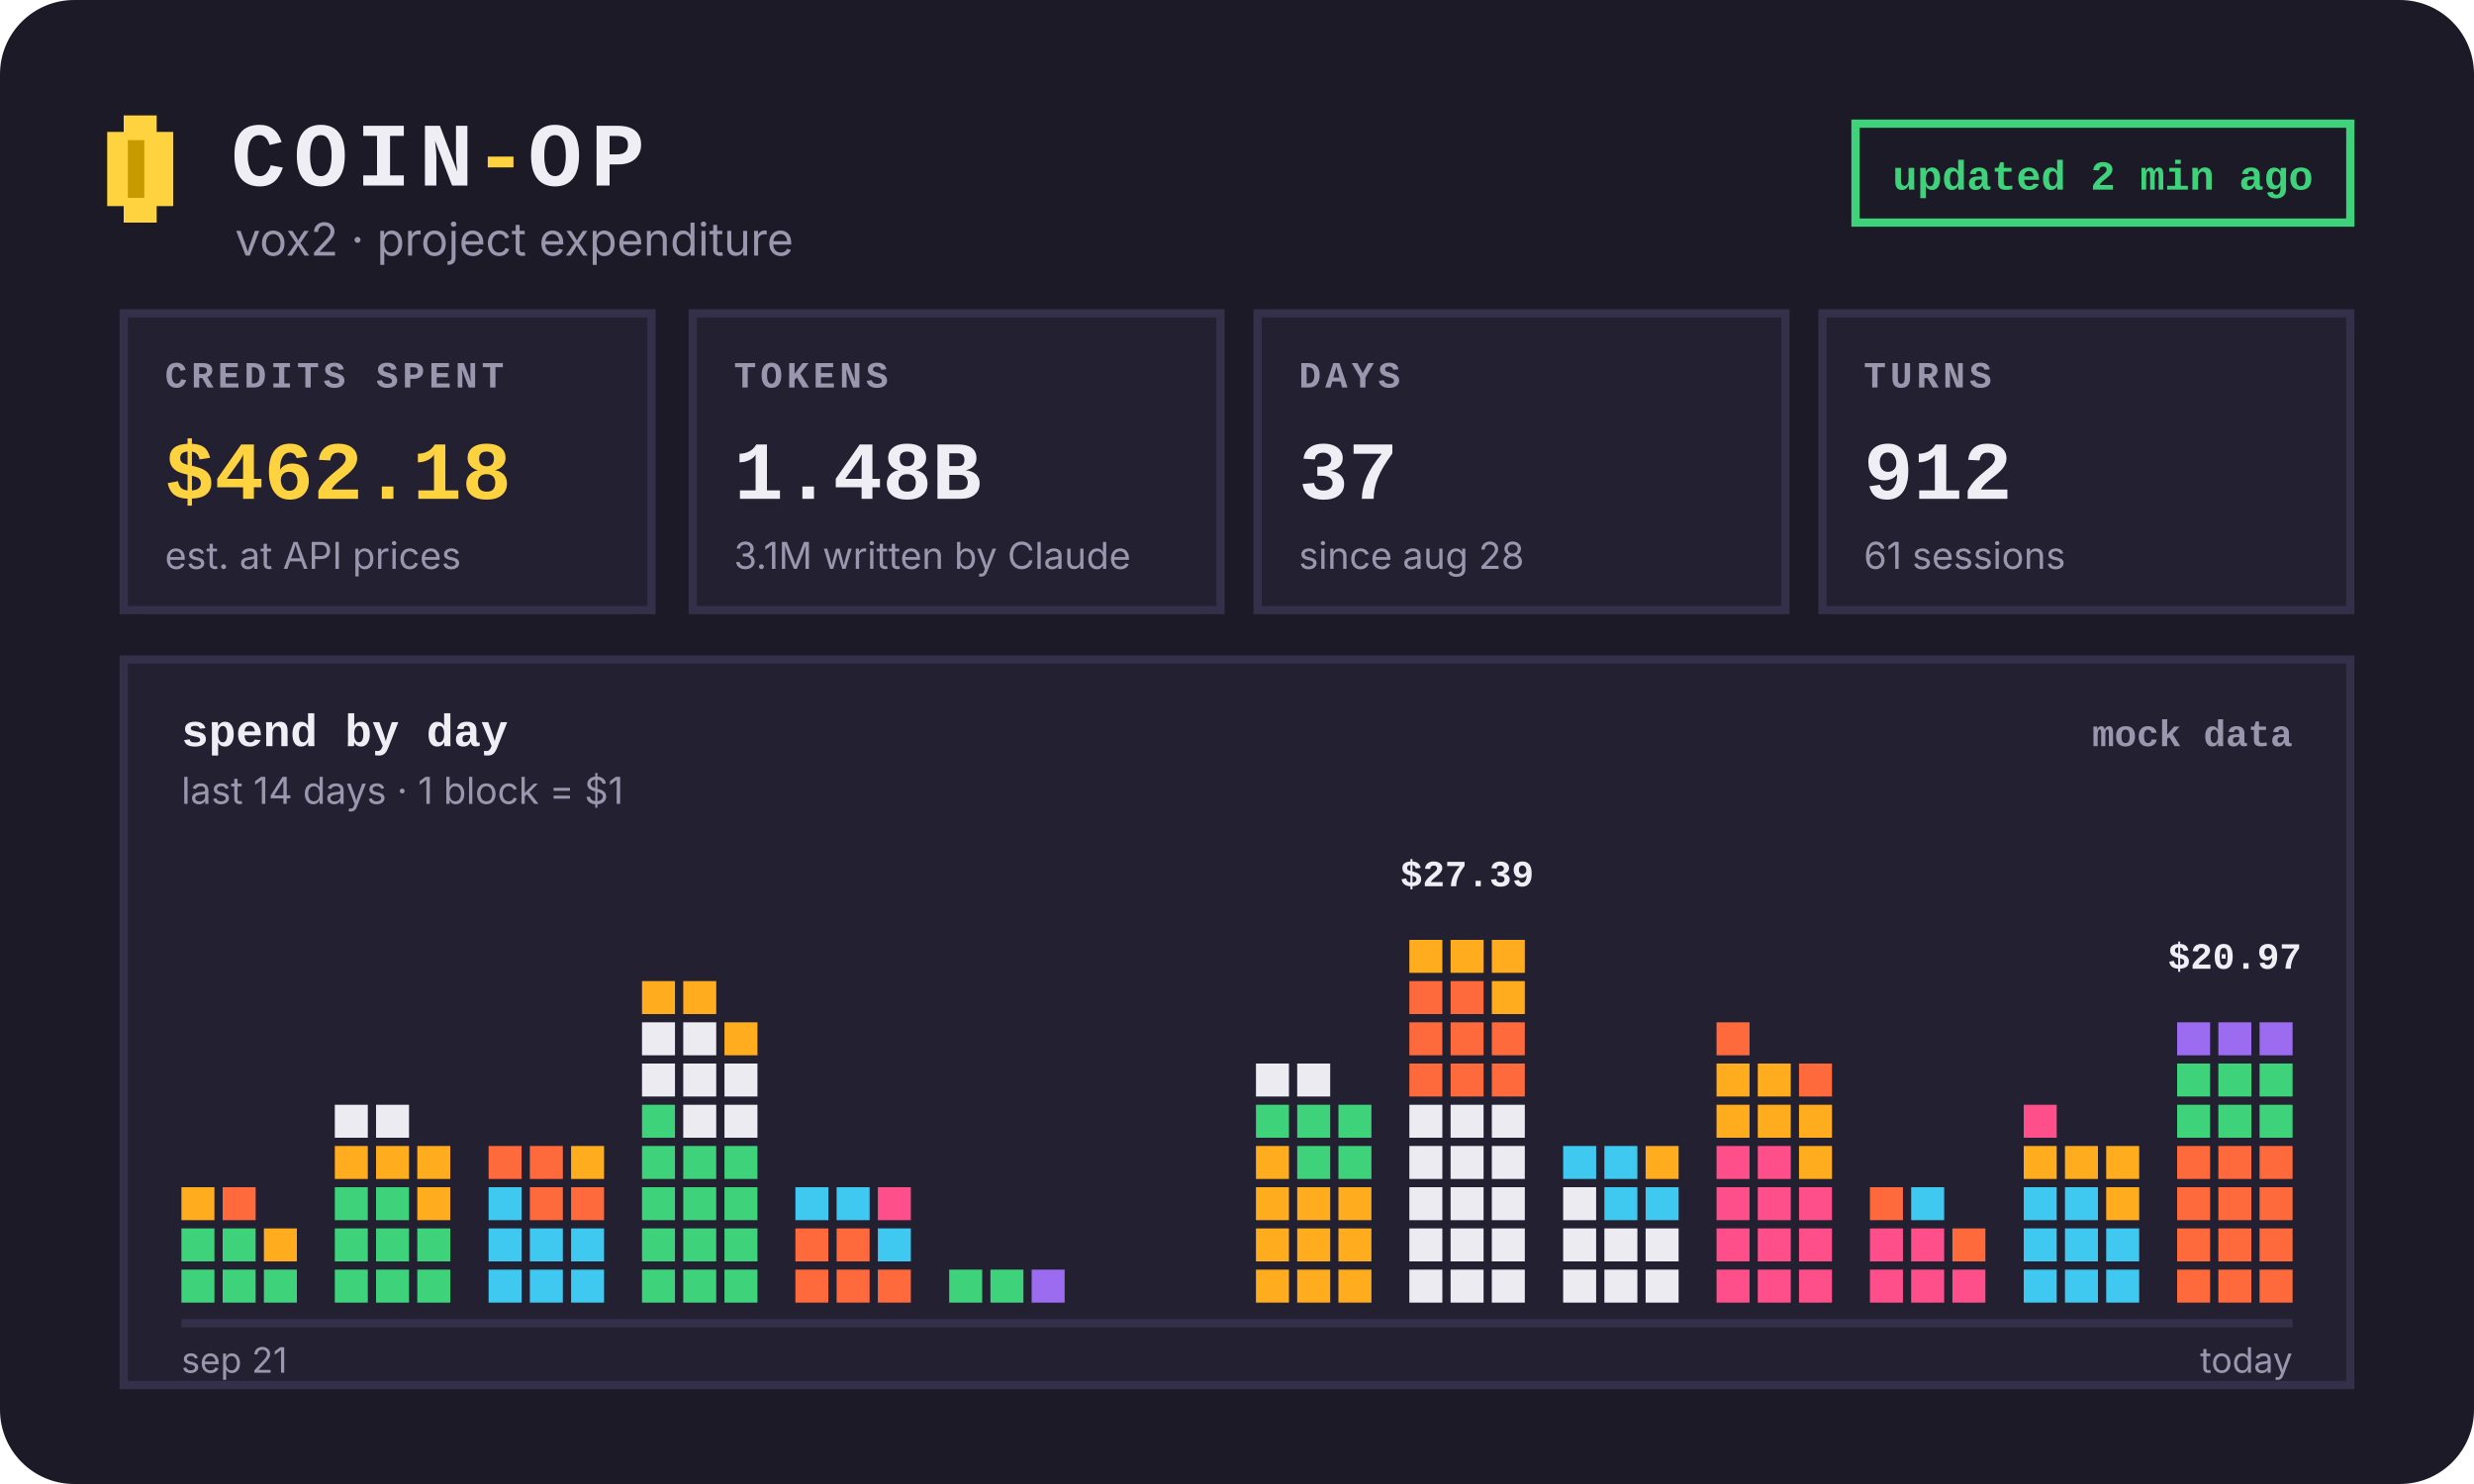
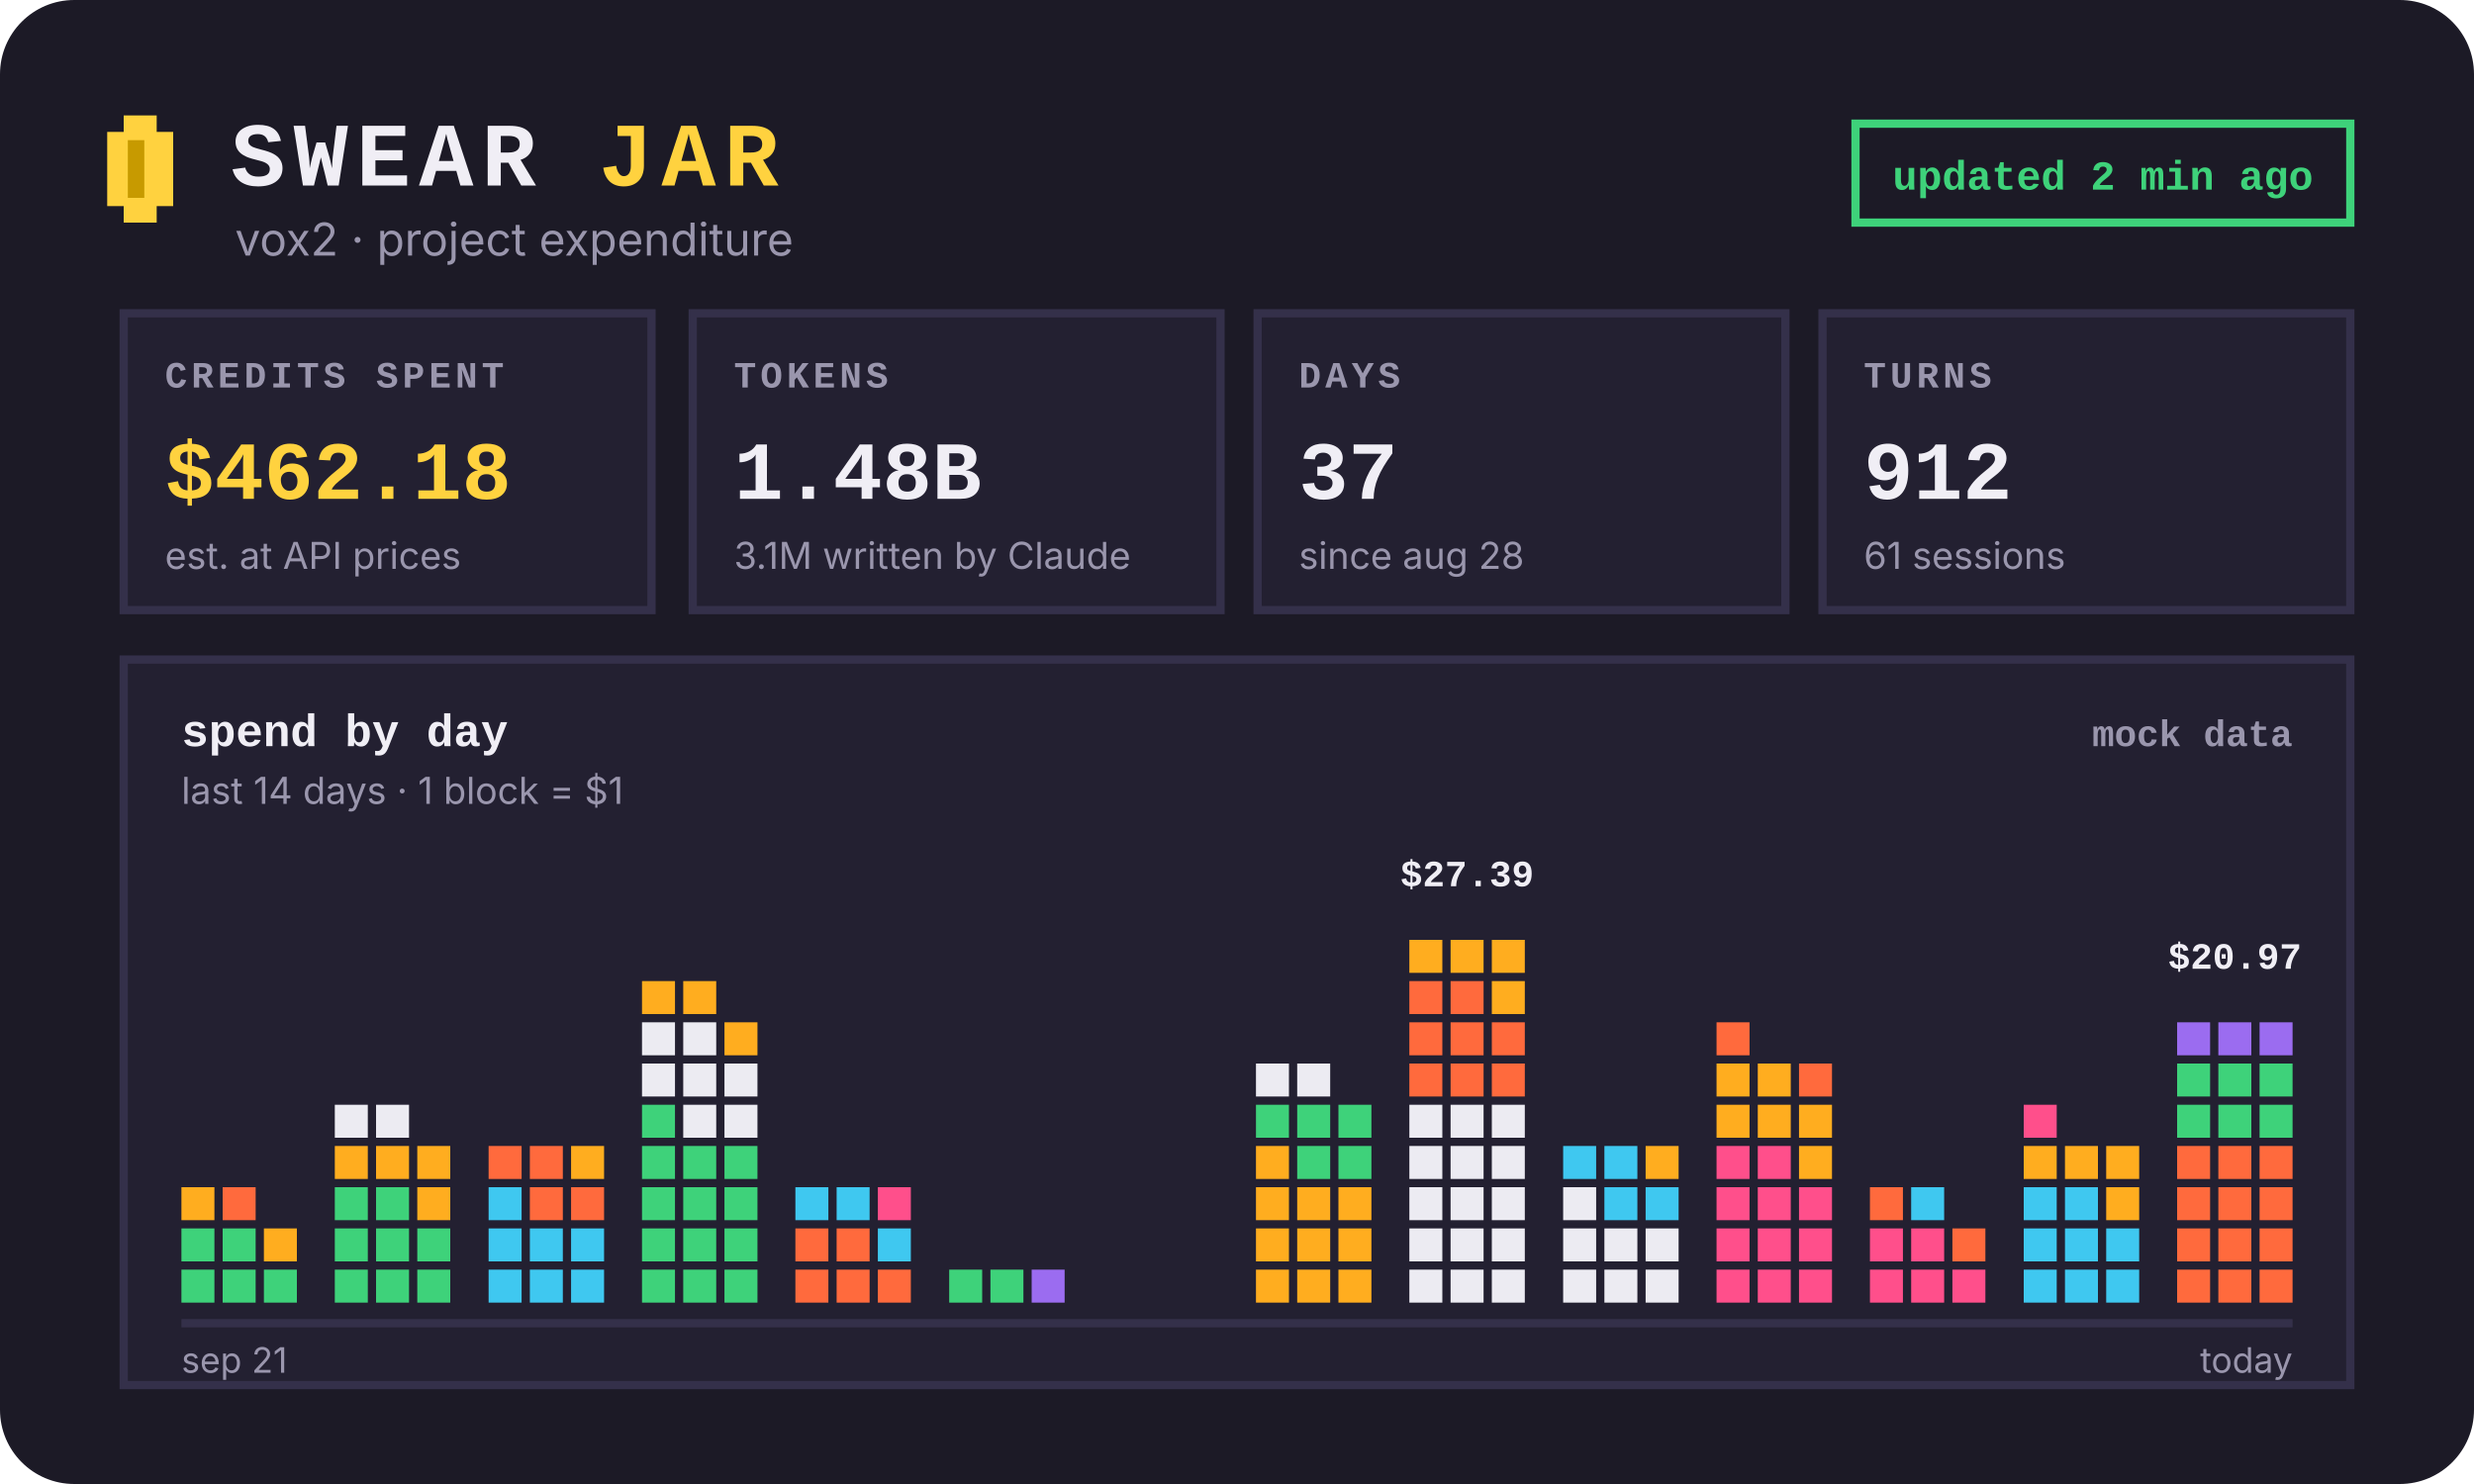
<svg xmlns="http://www.w3.org/2000/svg" viewBox="0 0 600 360" width="600" height="360">
  <rect width="600" height="360" rx="18" fill="#1c1a26" />
  <rect x="30" y="28" width="8" height="26" fill="#ffd23f" />
  <rect x="26" y="32" width="16" height="18" fill="#ffd23f" />
  <rect x="31" y="34" width="4" height="14" fill="#c79a00" />
-   <text x="56" y="45" font-family="'Courier New', ui-monospace, monospace" font-weight="700" font-size="22" fill="#f0eef5" letter-spacing="2">COIN<tspan fill="#ffd23f">-</tspan>OP</text>
+   <text x="56" y="45" font-family="'Courier New', ui-monospace, monospace" font-weight="700" font-size="22" fill="#f0eef5" letter-spacing="2">SWEAR <tspan fill="#ffd23f">JAR</tspan>
+   </text>
  <text x="57" y="62" font-family="system-ui, -apple-system, sans-serif" font-size="11" fill="#9a96ad">vox2 · project expenditure</text>
  <rect x="450" y="30" width="120" height="24" fill="none" stroke="#3ed27a" stroke-width="2" />
  <text x="510" y="46" font-family="'Courier New', ui-monospace, monospace" font-weight="700" font-size="10" fill="#3ed27a" text-anchor="middle">updated 2 min ago</text>
  <rect x="30" y="76" width="128" height="72" fill="#232031" stroke="#34304a" stroke-width="2" />
  <text x="40" y="94" font-family="'Courier New', ui-monospace, monospace" font-weight="700" font-size="9" fill="#9a96ad" letter-spacing="1">CREDITS SPENT</text>
  <text x="40" y="121" font-family="'Courier New', ui-monospace, monospace" font-weight="700" font-size="20" fill="#ffd23f">$462.18</text>
  <text x="40" y="138" font-family="system-ui, -apple-system, sans-serif" font-size="9" fill="#9a96ad">est. at API prices</text>
  <rect x="168" y="76" width="128" height="72" fill="#232031" stroke="#34304a" stroke-width="2" />
  <text x="178" y="94" font-family="'Courier New', ui-monospace, monospace" font-weight="700" font-size="9" fill="#9a96ad" letter-spacing="1">TOKENS</text>
  <text x="178" y="121" font-family="'Courier New', ui-monospace, monospace" font-weight="700" font-size="20" fill="#f0eef5">1.48B</text>
  <text x="178" y="138" font-family="system-ui, -apple-system, sans-serif" font-size="9" fill="#9a96ad">3.1M written by Claude</text>
  <rect x="305" y="76" width="128" height="72" fill="#232031" stroke="#34304a" stroke-width="2" />
  <text x="315" y="94" font-family="'Courier New', ui-monospace, monospace" font-weight="700" font-size="9" fill="#9a96ad" letter-spacing="1">DAYS</text>
  <text x="315" y="121" font-family="'Courier New', ui-monospace, monospace" font-weight="700" font-size="20" fill="#f0eef5">37</text>
  <text x="315" y="138" font-family="system-ui, -apple-system, sans-serif" font-size="9" fill="#9a96ad">since aug 28</text>
  <rect x="442" y="76" width="128" height="72" fill="#232031" stroke="#34304a" stroke-width="2" />
  <text x="452" y="94" font-family="'Courier New', ui-monospace, monospace" font-weight="700" font-size="9" fill="#9a96ad" letter-spacing="1">TURNS</text>
  <text x="452" y="121" font-family="'Courier New', ui-monospace, monospace" font-weight="700" font-size="20" fill="#f0eef5">912</text>
  <text x="452" y="138" font-family="system-ui, -apple-system, sans-serif" font-size="9" fill="#9a96ad">61 sessions</text>
  <rect x="30" y="160" width="540" height="176" fill="#232031" stroke="#34304a" stroke-width="2" />
  <text x="44" y="181" font-family="'Courier New', ui-monospace, monospace" font-weight="700" font-size="11" fill="#f0eef5">spend by day</text>
  <text x="44" y="195" font-family="system-ui, -apple-system, sans-serif" font-size="9" fill="#9a96ad">last 14 days · 1 block = $1</text>
  <text x="556" y="181" font-family="'Courier New', ui-monospace, monospace" font-weight="700" font-size="9" fill="#9a96ad" text-anchor="end">mock data</text>
  <rect x="44.0" y="308" width="8" height="8" fill="#3ed27a" />
  <rect x="54.0" y="308" width="8" height="8" fill="#3ed27a" />
  <rect x="64.0" y="308" width="8" height="8" fill="#3ed27a" />
  <rect x="44.0" y="298" width="8" height="8" fill="#3ed27a" />
  <rect x="54.0" y="298" width="8" height="8" fill="#3ed27a" />
  <rect x="64.0" y="298" width="8" height="8" fill="#ffad1f" />
  <rect x="44.0" y="288" width="8" height="8" fill="#ffad1f" />
  <rect x="54.0" y="288" width="8" height="8" fill="#ff6a3d" />
  <rect x="81.2" y="308" width="8" height="8" fill="#3ed27a" />
  <rect x="91.2" y="308" width="8" height="8" fill="#3ed27a" />
  <rect x="101.2" y="308" width="8" height="8" fill="#3ed27a" />
  <rect x="81.2" y="298" width="8" height="8" fill="#3ed27a" />
  <rect x="91.2" y="298" width="8" height="8" fill="#3ed27a" />
  <rect x="101.2" y="298" width="8" height="8" fill="#3ed27a" />
  <rect x="81.2" y="288" width="8" height="8" fill="#3ed27a" />
  <rect x="91.2" y="288" width="8" height="8" fill="#3ed27a" />
  <rect x="101.2" y="288" width="8" height="8" fill="#ffad1f" />
  <rect x="81.2" y="278" width="8" height="8" fill="#ffad1f" />
  <rect x="91.2" y="278" width="8" height="8" fill="#ffad1f" />
  <rect x="101.2" y="278" width="8" height="8" fill="#ffad1f" />
  <rect x="81.2" y="268" width="8" height="8" fill="#ecebf2" />
  <rect x="91.2" y="268" width="8" height="8" fill="#ecebf2" />
  <rect x="118.5" y="308" width="8" height="8" fill="#3fc8f0" />
  <rect x="128.5" y="308" width="8" height="8" fill="#3fc8f0" />
  <rect x="138.5" y="308" width="8" height="8" fill="#3fc8f0" />
  <rect x="118.5" y="298" width="8" height="8" fill="#3fc8f0" />
  <rect x="128.5" y="298" width="8" height="8" fill="#3fc8f0" />
  <rect x="138.5" y="298" width="8" height="8" fill="#3fc8f0" />
  <rect x="118.5" y="288" width="8" height="8" fill="#3fc8f0" />
  <rect x="128.5" y="288" width="8" height="8" fill="#ff6a3d" />
  <rect x="138.5" y="288" width="8" height="8" fill="#ff6a3d" />
  <rect x="118.5" y="278" width="8" height="8" fill="#ff6a3d" />
  <rect x="128.5" y="278" width="8" height="8" fill="#ff6a3d" />
  <rect x="138.5" y="278" width="8" height="8" fill="#ffad1f" />
  <rect x="155.7" y="308" width="8" height="8" fill="#3ed27a" />
  <rect x="165.7" y="308" width="8" height="8" fill="#3ed27a" />
  <rect x="175.7" y="308" width="8" height="8" fill="#3ed27a" />
  <rect x="155.7" y="298" width="8" height="8" fill="#3ed27a" />
  <rect x="165.7" y="298" width="8" height="8" fill="#3ed27a" />
  <rect x="175.7" y="298" width="8" height="8" fill="#3ed27a" />
  <rect x="155.7" y="288" width="8" height="8" fill="#3ed27a" />
  <rect x="165.7" y="288" width="8" height="8" fill="#3ed27a" />
  <rect x="175.7" y="288" width="8" height="8" fill="#3ed27a" />
  <rect x="155.7" y="278" width="8" height="8" fill="#3ed27a" />
  <rect x="165.7" y="278" width="8" height="8" fill="#3ed27a" />
  <rect x="175.7" y="278" width="8" height="8" fill="#3ed27a" />
  <rect x="155.7" y="268" width="8" height="8" fill="#3ed27a" />
  <rect x="165.7" y="268" width="8" height="8" fill="#ecebf2" />
  <rect x="175.7" y="268" width="8" height="8" fill="#ecebf2" />
  <rect x="155.7" y="258" width="8" height="8" fill="#ecebf2" />
  <rect x="165.7" y="258" width="8" height="8" fill="#ecebf2" />
  <rect x="175.7" y="258" width="8" height="8" fill="#ecebf2" />
  <rect x="155.7" y="248" width="8" height="8" fill="#ecebf2" />
  <rect x="165.7" y="248" width="8" height="8" fill="#ecebf2" />
  <rect x="175.7" y="248" width="8" height="8" fill="#ffad1f" />
  <rect x="155.7" y="238" width="8" height="8" fill="#ffad1f" />
  <rect x="165.7" y="238" width="8" height="8" fill="#ffad1f" />
  <rect x="192.9" y="308" width="8" height="8" fill="#ff6a3d" />
  <rect x="202.9" y="308" width="8" height="8" fill="#ff6a3d" />
  <rect x="212.9" y="308" width="8" height="8" fill="#ff6a3d" />
  <rect x="192.9" y="298" width="8" height="8" fill="#ff6a3d" />
  <rect x="202.9" y="298" width="8" height="8" fill="#ff6a3d" />
  <rect x="212.9" y="298" width="8" height="8" fill="#3fc8f0" />
  <rect x="192.9" y="288" width="8" height="8" fill="#3fc8f0" />
  <rect x="202.9" y="288" width="8" height="8" fill="#3fc8f0" />
  <rect x="212.9" y="288" width="8" height="8" fill="#ff4f8b" />
  <rect x="230.2" y="308" width="8" height="8" fill="#3ed27a" />
  <rect x="240.2" y="308" width="8" height="8" fill="#3ed27a" />
  <rect x="250.2" y="308" width="8" height="8" fill="#9b6cf0" />
  <rect x="304.6" y="308" width="8" height="8" fill="#ffad1f" />
  <rect x="314.6" y="308" width="8" height="8" fill="#ffad1f" />
  <rect x="324.6" y="308" width="8" height="8" fill="#ffad1f" />
  <rect x="304.6" y="298" width="8" height="8" fill="#ffad1f" />
  <rect x="314.6" y="298" width="8" height="8" fill="#ffad1f" />
  <rect x="324.6" y="298" width="8" height="8" fill="#ffad1f" />
  <rect x="304.6" y="288" width="8" height="8" fill="#ffad1f" />
  <rect x="314.6" y="288" width="8" height="8" fill="#ffad1f" />
  <rect x="324.6" y="288" width="8" height="8" fill="#ffad1f" />
  <rect x="304.6" y="278" width="8" height="8" fill="#ffad1f" />
  <rect x="314.6" y="278" width="8" height="8" fill="#3ed27a" />
  <rect x="324.6" y="278" width="8" height="8" fill="#3ed27a" />
  <rect x="304.6" y="268" width="8" height="8" fill="#3ed27a" />
  <rect x="314.6" y="268" width="8" height="8" fill="#3ed27a" />
  <rect x="324.6" y="268" width="8" height="8" fill="#3ed27a" />
  <rect x="304.6" y="258" width="8" height="8" fill="#ecebf2" />
  <rect x="314.6" y="258" width="8" height="8" fill="#ecebf2" />
  <rect x="341.8" y="308" width="8" height="8" fill="#ecebf2" />
  <rect x="351.8" y="308" width="8" height="8" fill="#ecebf2" />
  <rect x="361.8" y="308" width="8" height="8" fill="#ecebf2" />
  <rect x="341.8" y="298" width="8" height="8" fill="#ecebf2" />
  <rect x="351.8" y="298" width="8" height="8" fill="#ecebf2" />
  <rect x="361.8" y="298" width="8" height="8" fill="#ecebf2" />
  <rect x="341.8" y="288" width="8" height="8" fill="#ecebf2" />
  <rect x="351.8" y="288" width="8" height="8" fill="#ecebf2" />
  <rect x="361.8" y="288" width="8" height="8" fill="#ecebf2" />
  <rect x="341.8" y="278" width="8" height="8" fill="#ecebf2" />
  <rect x="351.8" y="278" width="8" height="8" fill="#ecebf2" />
  <rect x="361.8" y="278" width="8" height="8" fill="#ecebf2" />
  <rect x="341.8" y="268" width="8" height="8" fill="#ecebf2" />
  <rect x="351.8" y="268" width="8" height="8" fill="#ecebf2" />
  <rect x="361.8" y="268" width="8" height="8" fill="#ecebf2" />
  <rect x="341.8" y="258" width="8" height="8" fill="#ff6a3d" />
  <rect x="351.8" y="258" width="8" height="8" fill="#ff6a3d" />
  <rect x="361.8" y="258" width="8" height="8" fill="#ff6a3d" />
  <rect x="341.8" y="248" width="8" height="8" fill="#ff6a3d" />
  <rect x="351.8" y="248" width="8" height="8" fill="#ff6a3d" />
  <rect x="361.8" y="248" width="8" height="8" fill="#ff6a3d" />
  <rect x="341.8" y="238" width="8" height="8" fill="#ff6a3d" />
  <rect x="351.8" y="238" width="8" height="8" fill="#ff6a3d" />
  <rect x="361.8" y="238" width="8" height="8" fill="#ffad1f" />
  <rect x="341.8" y="228" width="8" height="8" fill="#ffad1f" />
  <rect x="351.8" y="228" width="8" height="8" fill="#ffad1f" />
  <rect x="361.8" y="228" width="8" height="8" fill="#ffad1f" />
  <text x="355.8" y="215" font-family="'Courier New', ui-monospace, monospace" font-weight="700" font-size="9" fill="#f0eef5" text-anchor="middle">$27.39</text>
  <rect x="379.1" y="308" width="8" height="8" fill="#ecebf2" />
  <rect x="389.1" y="308" width="8" height="8" fill="#ecebf2" />
  <rect x="399.1" y="308" width="8" height="8" fill="#ecebf2" />
  <rect x="379.1" y="298" width="8" height="8" fill="#ecebf2" />
  <rect x="389.1" y="298" width="8" height="8" fill="#ecebf2" />
  <rect x="399.1" y="298" width="8" height="8" fill="#ecebf2" />
  <rect x="379.1" y="288" width="8" height="8" fill="#ecebf2" />
  <rect x="389.1" y="288" width="8" height="8" fill="#3fc8f0" />
  <rect x="399.1" y="288" width="8" height="8" fill="#3fc8f0" />
  <rect x="379.1" y="278" width="8" height="8" fill="#3fc8f0" />
  <rect x="389.1" y="278" width="8" height="8" fill="#3fc8f0" />
  <rect x="399.1" y="278" width="8" height="8" fill="#ffad1f" />
  <rect x="416.3" y="308" width="8" height="8" fill="#ff4f8b" />
  <rect x="426.3" y="308" width="8" height="8" fill="#ff4f8b" />
  <rect x="436.3" y="308" width="8" height="8" fill="#ff4f8b" />
  <rect x="416.3" y="298" width="8" height="8" fill="#ff4f8b" />
  <rect x="426.3" y="298" width="8" height="8" fill="#ff4f8b" />
  <rect x="436.3" y="298" width="8" height="8" fill="#ff4f8b" />
  <rect x="416.3" y="288" width="8" height="8" fill="#ff4f8b" />
  <rect x="426.3" y="288" width="8" height="8" fill="#ff4f8b" />
  <rect x="436.3" y="288" width="8" height="8" fill="#ff4f8b" />
  <rect x="416.3" y="278" width="8" height="8" fill="#ff4f8b" />
  <rect x="426.3" y="278" width="8" height="8" fill="#ff4f8b" />
  <rect x="436.3" y="278" width="8" height="8" fill="#ffad1f" />
  <rect x="416.3" y="268" width="8" height="8" fill="#ffad1f" />
  <rect x="426.3" y="268" width="8" height="8" fill="#ffad1f" />
  <rect x="436.3" y="268" width="8" height="8" fill="#ffad1f" />
  <rect x="416.3" y="258" width="8" height="8" fill="#ffad1f" />
  <rect x="426.3" y="258" width="8" height="8" fill="#ffad1f" />
  <rect x="436.3" y="258" width="8" height="8" fill="#ff6a3d" />
  <rect x="416.3" y="248" width="8" height="8" fill="#ff6a3d" />
  <rect x="453.5" y="308" width="8" height="8" fill="#ff4f8b" />
  <rect x="463.5" y="308" width="8" height="8" fill="#ff4f8b" />
  <rect x="473.5" y="308" width="8" height="8" fill="#ff4f8b" />
  <rect x="453.5" y="298" width="8" height="8" fill="#ff4f8b" />
  <rect x="463.5" y="298" width="8" height="8" fill="#ff4f8b" />
  <rect x="473.5" y="298" width="8" height="8" fill="#ff6a3d" />
  <rect x="453.5" y="288" width="8" height="8" fill="#ff6a3d" />
  <rect x="463.5" y="288" width="8" height="8" fill="#3fc8f0" />
  <rect x="490.8" y="308" width="8" height="8" fill="#3fc8f0" />
  <rect x="500.8" y="308" width="8" height="8" fill="#3fc8f0" />
  <rect x="510.8" y="308" width="8" height="8" fill="#3fc8f0" />
  <rect x="490.8" y="298" width="8" height="8" fill="#3fc8f0" />
  <rect x="500.8" y="298" width="8" height="8" fill="#3fc8f0" />
  <rect x="510.8" y="298" width="8" height="8" fill="#3fc8f0" />
  <rect x="490.8" y="288" width="8" height="8" fill="#3fc8f0" />
  <rect x="500.8" y="288" width="8" height="8" fill="#3fc8f0" />
  <rect x="510.8" y="288" width="8" height="8" fill="#ffad1f" />
  <rect x="490.8" y="278" width="8" height="8" fill="#ffad1f" />
  <rect x="500.8" y="278" width="8" height="8" fill="#ffad1f" />
  <rect x="510.8" y="278" width="8" height="8" fill="#ffad1f" />
  <rect x="490.8" y="268" width="8" height="8" fill="#ff4f8b" />
  <rect x="528.0" y="308" width="8" height="8" fill="#ff6a3d" />
  <rect x="538.0" y="308" width="8" height="8" fill="#ff6a3d" />
  <rect x="548.0" y="308" width="8" height="8" fill="#ff6a3d" />
  <rect x="528.0" y="298" width="8" height="8" fill="#ff6a3d" />
  <rect x="538.0" y="298" width="8" height="8" fill="#ff6a3d" />
  <rect x="548.0" y="298" width="8" height="8" fill="#ff6a3d" />
  <rect x="528.0" y="288" width="8" height="8" fill="#ff6a3d" />
  <rect x="538.0" y="288" width="8" height="8" fill="#ff6a3d" />
  <rect x="548.0" y="288" width="8" height="8" fill="#ff6a3d" />
  <rect x="528.0" y="278" width="8" height="8" fill="#ff6a3d" />
  <rect x="538.0" y="278" width="8" height="8" fill="#ff6a3d" />
  <rect x="548.0" y="278" width="8" height="8" fill="#ff6a3d" />
  <rect x="528.0" y="268" width="8" height="8" fill="#3ed27a" />
  <rect x="538.0" y="268" width="8" height="8" fill="#3ed27a" />
  <rect x="548.0" y="268" width="8" height="8" fill="#3ed27a" />
  <rect x="528.0" y="258" width="8" height="8" fill="#3ed27a" />
  <rect x="538.0" y="258" width="8" height="8" fill="#3ed27a" />
  <rect x="548.0" y="258" width="8" height="8" fill="#3ed27a" />
  <rect x="528.0" y="248" width="8" height="8" fill="#9b6cf0" />
  <rect x="538.0" y="248" width="8" height="8" fill="#9b6cf0" />
  <rect x="548.0" y="248" width="8" height="8" fill="#9b6cf0" />
  <text x="542.0" y="235" font-family="'Courier New', ui-monospace, monospace" font-weight="700" font-size="9" fill="#f0eef5" text-anchor="middle">$20.97</text>
  <line x1="44" x2="556" y1="321" y2="321" stroke="#34304a" stroke-width="2" />
  <text x="44" y="333" font-family="system-ui, -apple-system, sans-serif" font-size="8.5" fill="#9a96ad">sep 21</text>
  <text x="556" y="333" font-family="system-ui, -apple-system, sans-serif" font-size="8.5" fill="#9a96ad" text-anchor="end">today</text>
</svg>
